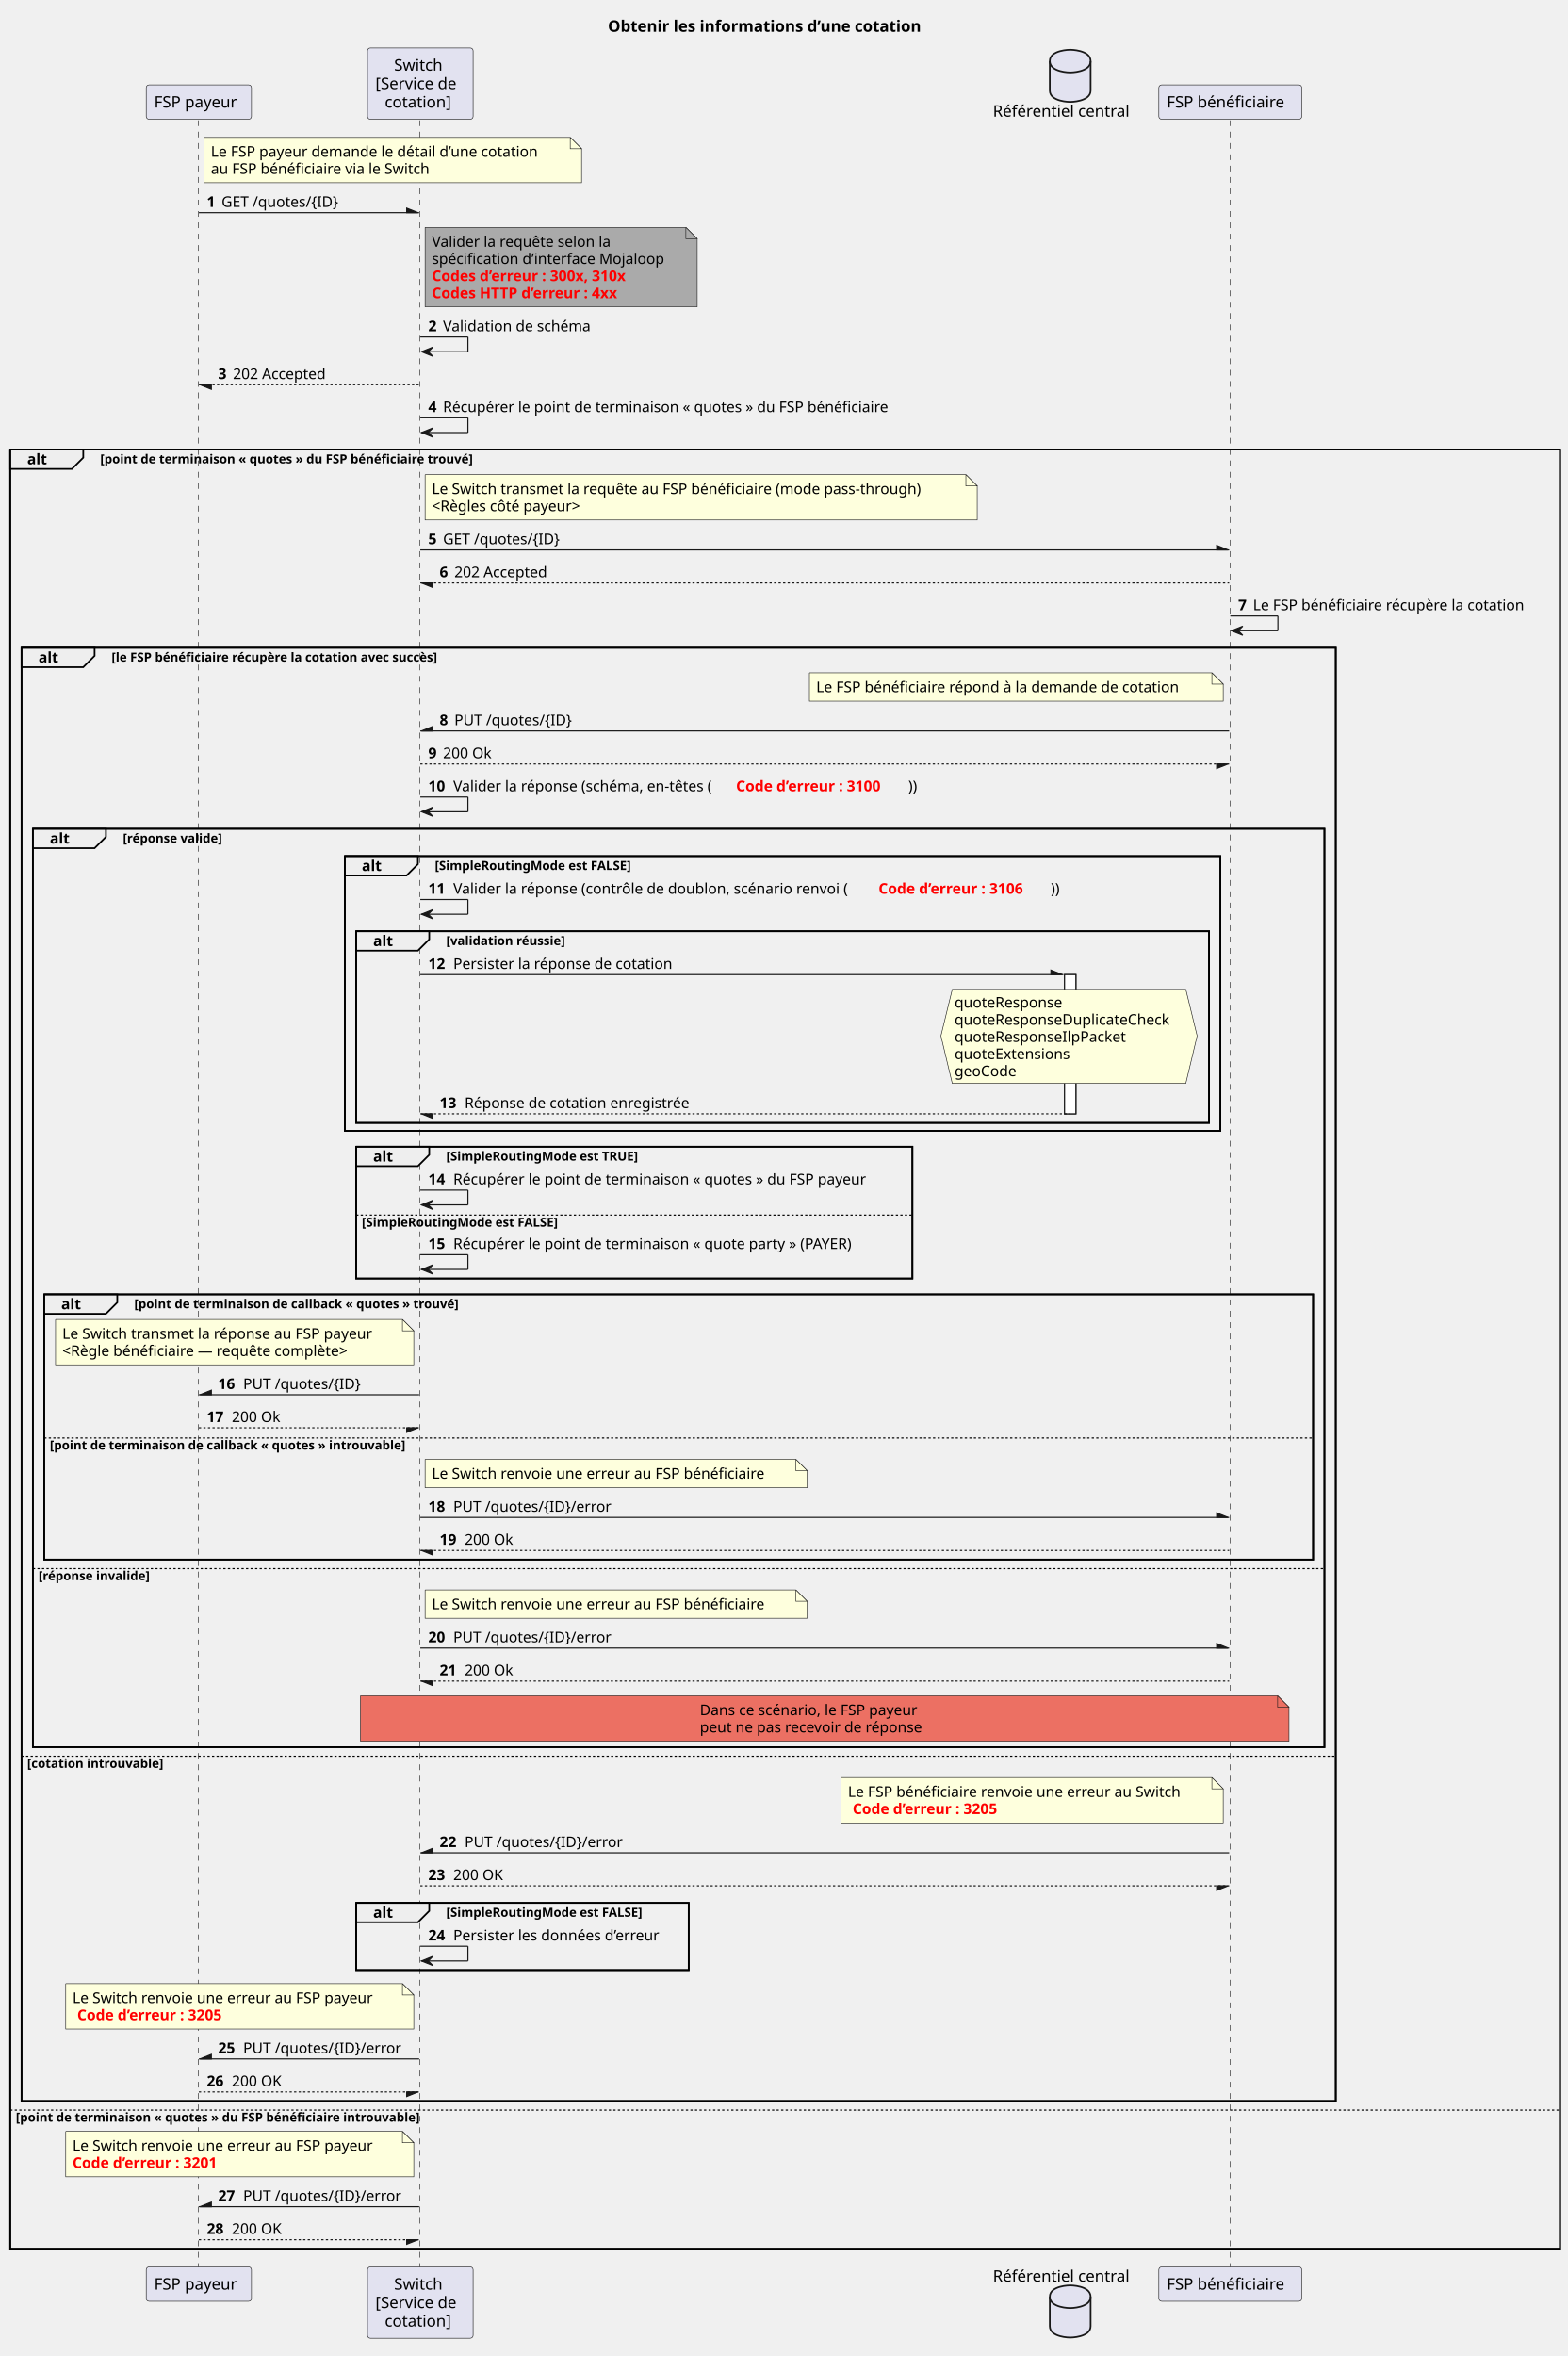
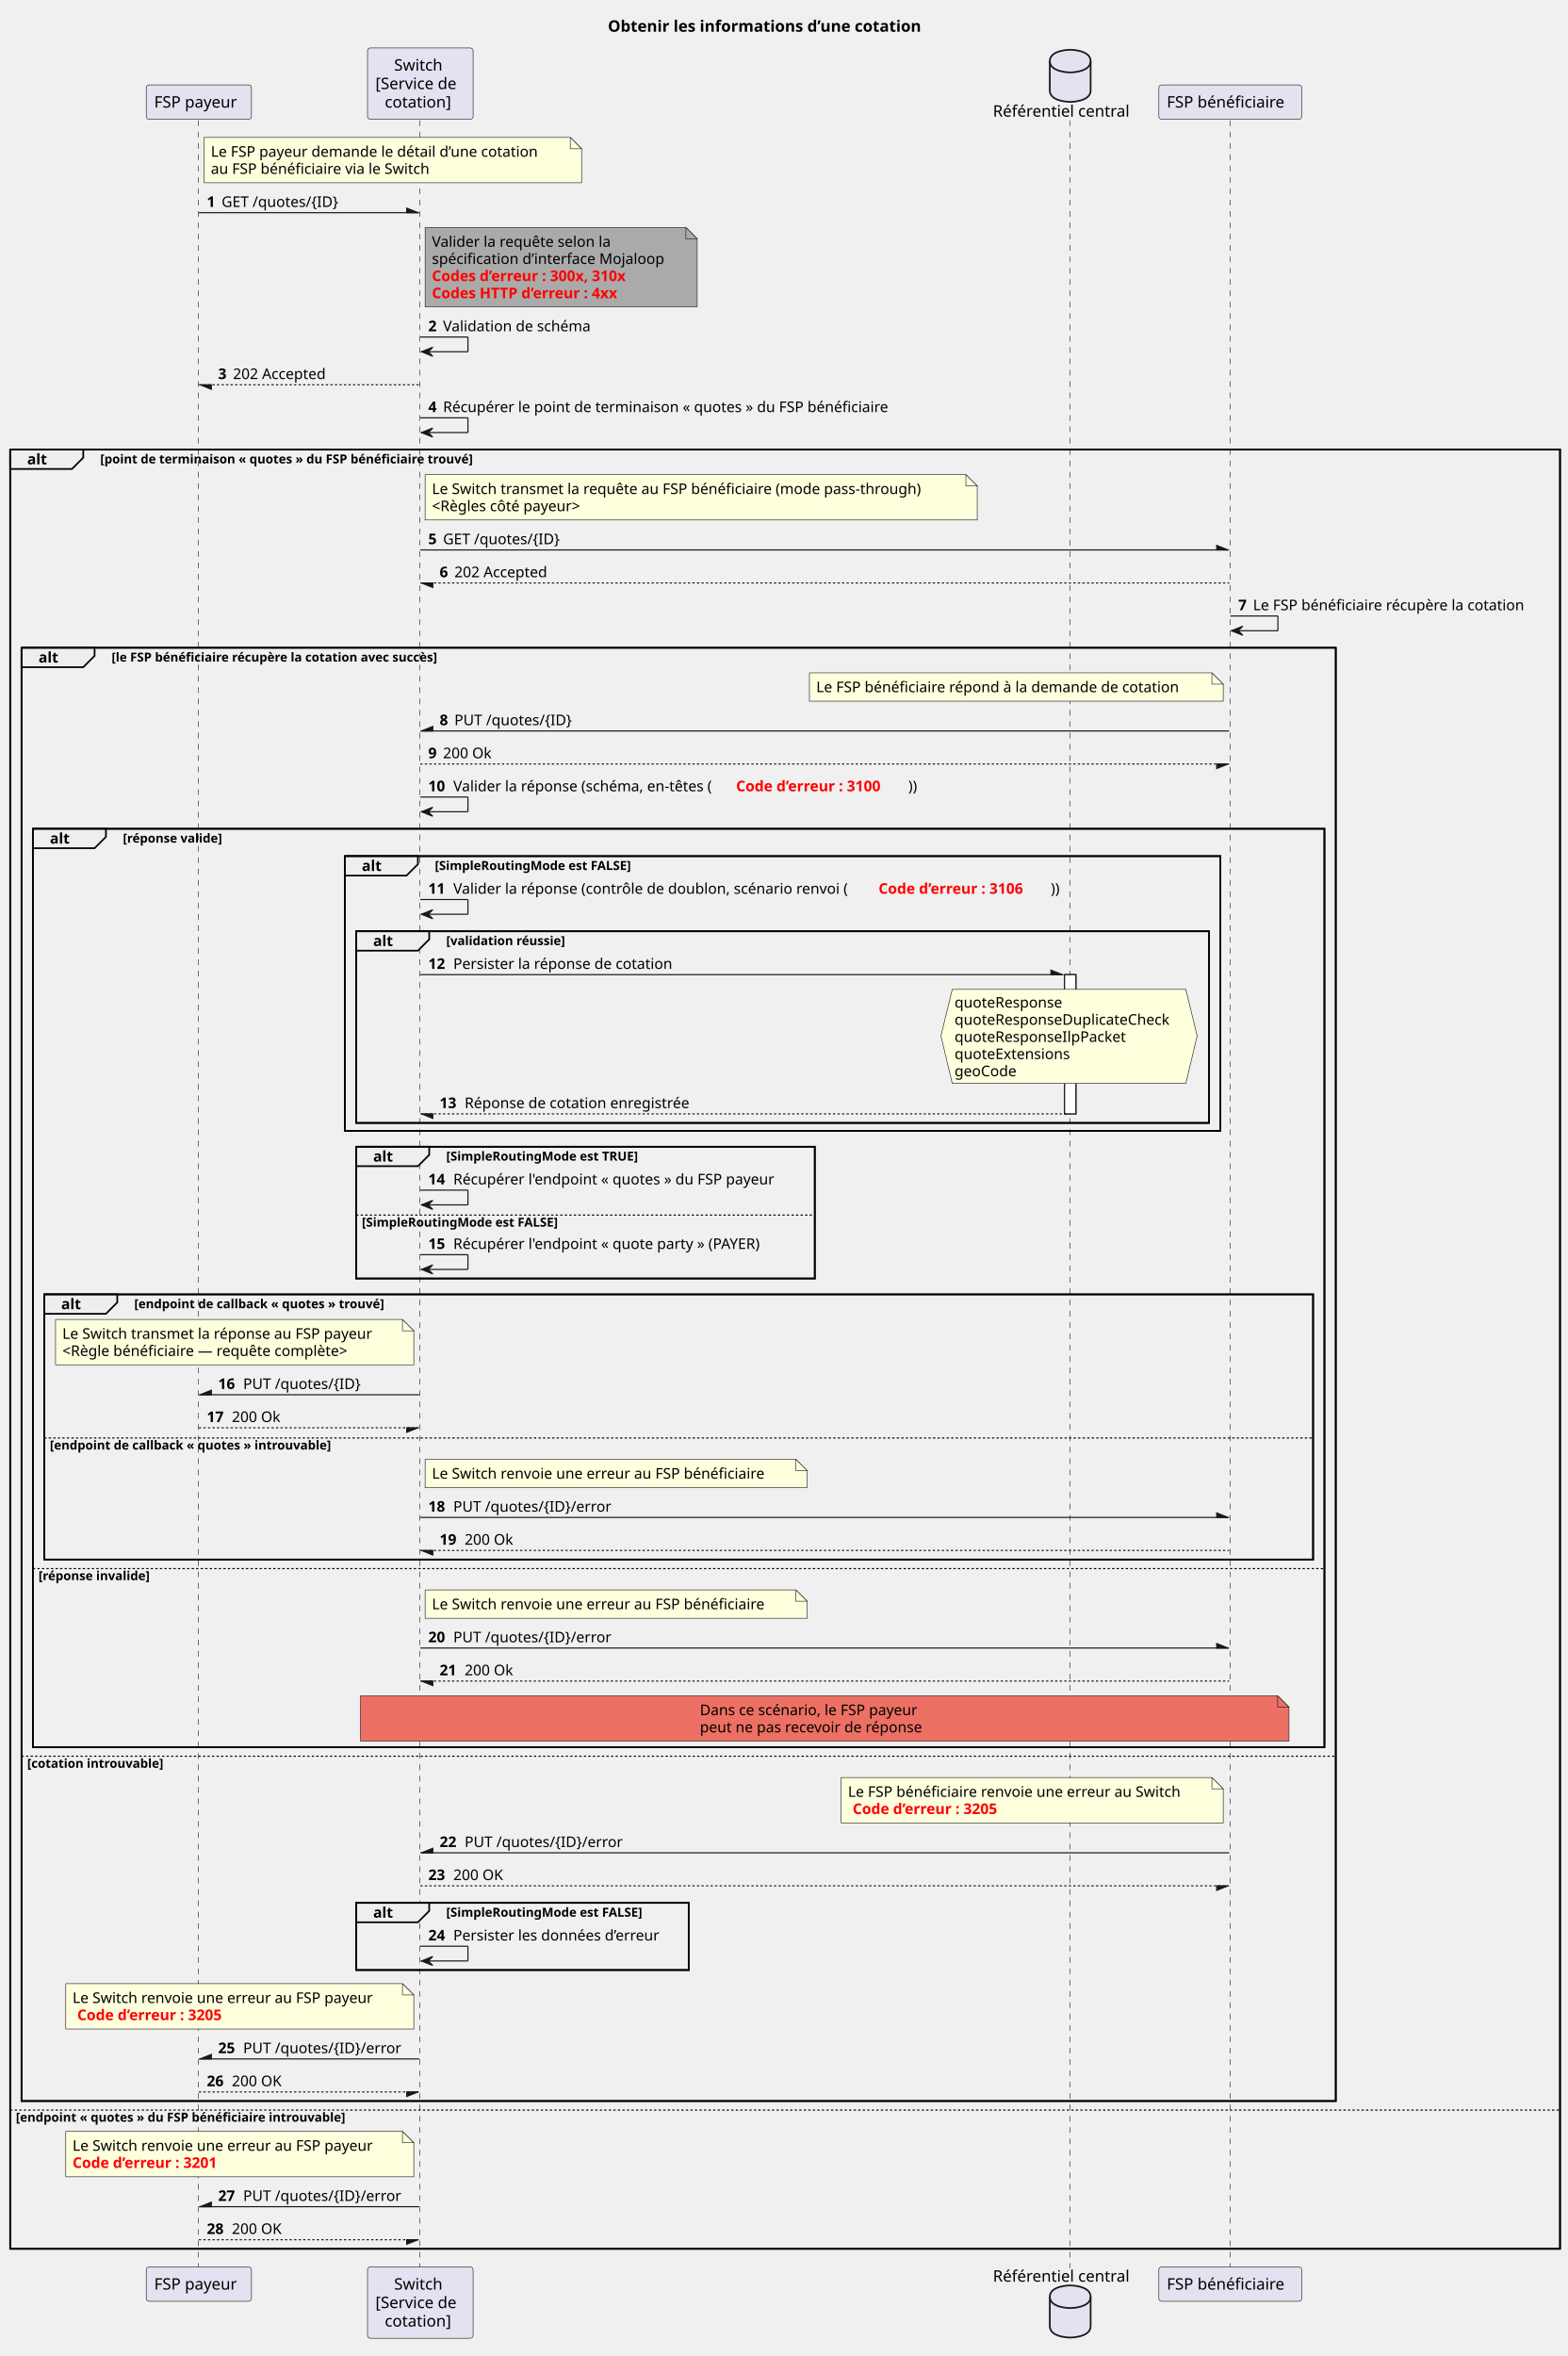
<svg xmlns="http://www.w3.org/2000/svg" contentStyleType="text/css" height="2078px" preserveAspectRatio="none" style="width:1383px;height:2078px;background:#FFFFFF;" version="1.1" viewBox="0 0 1383 2078" width="1383px" zoomAndPan="magnify">
  <defs />
  <g>
    <text fill="#000000" font-family="sans-serif" font-size="14" font-weight="bold" lengthAdjust="spacing" textLength="312.628" x="536.225" y="27.995">Obtenir les informations d’une cotation</text>
    <rect fill="#FFFFFF" height="122.797" style="stroke:#181818;stroke-width:1.0;" width="10" x="939.03" y="859.641" />
    <rect fill="none" height="1586.93" style="stroke:#000000;stroke-width:1.5;" width="1367.077" x="9" y="396.516" />
    <rect fill="none" height="1281.797" style="stroke:#000000;stroke-width:1.5;" width="1159.269" x="19" y="571.312" />
    <rect fill="none" height="810" style="stroke:#000000;stroke-width:1.5;" width="1139.269" x="29" y="730.977" />
    <rect fill="none" height="242.328" style="stroke:#000000;stroke-width:1.5;" width="772.305" x="304.179" y="755.109" />
    <rect fill="none" height="169.062" style="stroke:#000000;stroke-width:1.5;" width="752.305" x="314.179" y="821.375" />
-     <rect fill="none" height="116.203" style="stroke:#000000;stroke-width:1.5;" width="490.632" x="314.179" y="1011.438" />
+     <rect fill="none" height="116.203" style="stroke:#000000;stroke-width:1.5;" width="404.551" x="314.179" y="1011.438" />
    <rect fill="none" height="233.867" style="stroke:#000000;stroke-width:1.5;" width="1119.269" x="39" y="1141.641" />
    <rect fill="none" height="59.266" style="stroke:#000000;stroke-width:1.5;" width="293.334" x="314.179" y="1678.312" />
    <line style="stroke:#181818;stroke-width:0.5;stroke-dasharray:5.0,5.0;" x1="175" x2="175" y1="106.188" y2="2000.445" />
    <line style="stroke:#181818;stroke-width:0.5;stroke-dasharray:5.0,5.0;" x1="370.179" x2="370.179" y1="106.188" y2="2000.445" />
    <line style="stroke:#181818;stroke-width:0.5;stroke-dasharray:5.0,5.0;" x1="943.852" x2="943.852" y1="106.188" y2="2000.445" />
    <line style="stroke:#181818;stroke-width:0.5;stroke-dasharray:5.0,5.0;" x1="1085.207" x2="1085.207" y1="106.188" y2="2000.445" />
    <rect fill="#E2E2F0" height="30.297" rx="2.5" ry="2.5" style="stroke:#181818;stroke-width:0.5;" width="92.825" x="129" y="74.891" />
    <text fill="#000000" font-family="sans-serif" font-size="14" lengthAdjust="spacing" textLength="78.825" x="136" y="94.886">FSP payeur</text>
    <rect fill="#E2E2F0" height="30.297" rx="2.5" ry="2.5" style="stroke:#181818;stroke-width:0.5;" width="92.825" x="129" y="1999.445" />
    <text fill="#000000" font-family="sans-serif" font-size="14" lengthAdjust="spacing" textLength="78.825" x="136" y="2019.44">FSP payeur</text>
    <rect fill="#E2E2F0" height="62.891" rx="2.5" ry="2.5" style="stroke:#181818;stroke-width:0.5;" width="93.153" x="324.179" y="42.297" />
    <text fill="#000000" font-family="sans-serif" font-size="14" lengthAdjust="spacing" textLength="46.286" x="347.613" y="62.292">Switch</text>
    <text fill="#000000" font-family="sans-serif" font-size="14" lengthAdjust="spacing" textLength="79.153" x="331.179" y="78.589">[Service de</text>
    <text fill="#000000" font-family="sans-serif" font-size="14" lengthAdjust="spacing" textLength="62.61" x="339.451" y="94.886">cotation]</text>
    <rect fill="#E2E2F0" height="62.891" rx="2.5" ry="2.5" style="stroke:#181818;stroke-width:0.5;" width="93.153" x="324.179" y="1999.445" />
    <text fill="#000000" font-family="sans-serif" font-size="14" lengthAdjust="spacing" textLength="46.286" x="347.613" y="2019.44">Switch</text>
    <text fill="#000000" font-family="sans-serif" font-size="14" lengthAdjust="spacing" textLength="79.153" x="331.179" y="2035.737">[Service de</text>
    <text fill="#000000" font-family="sans-serif" font-size="14" lengthAdjust="spacing" textLength="62.61" x="339.451" y="2052.034">cotation]</text>
    <text fill="#000000" font-family="sans-serif" font-size="14" lengthAdjust="spacing" textLength="130.355" x="875.852" y="102.886">Référentiel central</text>
    <path d="M926.03,53.891 C926.03,43.891 944.03,43.891 944.03,43.891 C944.03,43.891 962.03,43.891 962.03,53.891 L962.03,79.891 C962.03,89.891 944.03,89.891 944.03,89.891 C944.03,89.891 926.03,89.891 926.03,79.891 L926.03,53.891 " fill="#E2E2F0" style="stroke:#181818;stroke-width:1.5;" />
    <path d="M926.03,53.891 C926.03,63.891 944.03,63.891 944.03,63.891 C944.03,63.891 962.03,63.891 962.03,53.891 " fill="none" style="stroke:#181818;stroke-width:1.5;" />
    <text fill="#000000" font-family="sans-serif" font-size="14" lengthAdjust="spacing" textLength="130.355" x="875.852" y="2012.44">Référentiel central</text>
    <path d="M926.03,2025.742 C926.03,2015.742 944.03,2015.742 944.03,2015.742 C944.03,2015.742 962.03,2015.742 962.03,2025.742 L962.03,2051.742 C962.03,2061.742 944.03,2061.742 944.03,2061.742 C944.03,2061.742 926.03,2061.742 926.03,2051.742 L926.03,2025.742 " fill="#E2E2F0" style="stroke:#181818;stroke-width:1.5;" />
    <path d="M926.03,2025.742 C926.03,2035.742 944.03,2035.742 944.03,2035.742 C944.03,2035.742 962.03,2035.742 962.03,2025.742 " fill="none" style="stroke:#181818;stroke-width:1.5;" />
    <rect fill="#E2E2F0" height="30.297" rx="2.5" ry="2.5" style="stroke:#181818;stroke-width:0.5;" width="126.061" x="1022.207" y="74.891" />
    <text fill="#000000" font-family="sans-serif" font-size="14" lengthAdjust="spacing" textLength="112.061" x="1029.207" y="94.886">FSP bénéficiaire</text>
    <rect fill="#E2E2F0" height="30.297" rx="2.5" ry="2.5" style="stroke:#181818;stroke-width:0.5;" width="126.061" x="1022.207" y="1999.445" />
    <text fill="#000000" font-family="sans-serif" font-size="14" lengthAdjust="spacing" textLength="112.061" x="1029.207" y="2019.44">FSP bénéficiaire</text>
    <rect fill="#FFFFFF" height="122.797" style="stroke:#181818;stroke-width:1.0;" width="10" x="939.03" y="859.641" />
    <path d="M180,121.188 L180,161.188 L513,161.188 L513,131.188 L503,121.188 L180,121.188 " fill="#FEFFDD" style="stroke:#181818;stroke-width:0.5;" />
    <path d="M503,121.188 L503,131.188 L513,131.188 L503,121.188 " fill="#FEFFDD" style="stroke:#181818;stroke-width:0.5;" />
    <text fill="#000000" font-family="sans-serif" font-size="13" lengthAdjust="spacing" textLength="312.673" x="186" y="138.254">Le FSP payeur demande le détail d’une cotation</text>
    <text fill="#000000" font-family="sans-serif" font-size="13" lengthAdjust="spacing" textLength="210.653" x="186" y="153.387">au FSP bénéficiaire via le Switch</text>
    <polygon fill="#181818" points="358.756,183.586,368.756,187.586,358.756,187.586" style="stroke:#181818;stroke-width:1.0;" />
    <line style="stroke:#181818;stroke-width:1.0;" x1="175.413" x2="369.756" y1="187.586" y2="187.586" />
    <text fill="#000000" font-family="sans-serif" font-size="13" font-weight="bold" lengthAdjust="spacing" textLength="9.045" x="182.413" y="182.52">1</text>
    <text fill="#000000" font-family="sans-serif" font-size="13" lengthAdjust="spacing" textLength="113.82" x="195.458" y="182.52">GET /quotes/{ID}</text>
    <path d="M375,200.586 L375,270.586 L615,270.586 L615,210.586 L605,200.586 L375,200.586 " fill="#AAAAAA" style="stroke:#181818;stroke-width:0.5;" />
    <path d="M605,200.586 L605,210.586 L615,210.586 L605,200.586 " fill="#AAAAAA" style="stroke:#181818;stroke-width:0.5;" />
    <text fill="#000000" font-family="sans-serif" font-size="13" lengthAdjust="spacing" textLength="170.866" x="381" y="217.653">Valider la requête selon la</text>
    <text fill="#000000" font-family="sans-serif" font-size="13" lengthAdjust="spacing" textLength="219.134" x="381" y="232.786">spécification d’interface Mojaloop</text>
    <text fill="#FF0000" font-family="sans-serif" font-size="13" font-weight="bold" lengthAdjust="spacing" textLength="203.982" x="381" y="247.918">Codes d’erreur : 300x, 310x</text>
    <text fill="#FF0000" font-family="sans-serif" font-size="13" font-weight="bold" lengthAdjust="spacing" textLength="191.959" x="381" y="263.051">Codes HTTP d’erreur : 4xx</text>
    <line style="stroke:#181818;stroke-width:1.0;" x1="370.756" x2="412.756" y1="297.25" y2="297.25" />
    <line style="stroke:#181818;stroke-width:1.0;" x1="412.756" x2="412.756" y1="297.25" y2="310.25" />
    <line style="stroke:#181818;stroke-width:1.0;" x1="371.756" x2="412.756" y1="310.25" y2="310.25" />
    <polygon fill="#181818" points="381.756,306.25,371.756,310.25,381.756,314.25,377.756,310.25" style="stroke:#181818;stroke-width:1.0;" />
    <text fill="#000000" font-family="sans-serif" font-size="13" font-weight="bold" lengthAdjust="spacing" textLength="9.045" x="377.756" y="292.184">2</text>
    <text fill="#000000" font-family="sans-serif" font-size="13" lengthAdjust="spacing" textLength="140.505" x="390.801" y="292.184">Validation de schéma</text>
    <polygon fill="#181818" points="186.413,339.383,176.413,339.383,186.413,343.383" style="stroke:#181818;stroke-width:1.0;" />
    <line style="stroke:#181818;stroke-width:1.0;stroke-dasharray:2.0,2.0;" x1="175.413" x2="369.756" y1="339.383" y2="339.383" />
    <text fill="#000000" font-family="sans-serif" font-size="13" font-weight="bold" lengthAdjust="spacing" textLength="9.045" x="192.413" y="334.317">3</text>
    <text fill="#000000" font-family="sans-serif" font-size="13" lengthAdjust="spacing" textLength="89.731" x="205.458" y="334.317">202 Accepted</text>
    <line style="stroke:#181818;stroke-width:1.0;" x1="370.756" x2="412.756" y1="368.516" y2="368.516" />
    <line style="stroke:#181818;stroke-width:1.0;" x1="412.756" x2="412.756" y1="368.516" y2="381.516" />
    <line style="stroke:#181818;stroke-width:1.0;" x1="371.756" x2="412.756" y1="381.516" y2="381.516" />
    <polygon fill="#181818" points="381.756,377.516,371.756,381.516,381.756,385.516,377.756,381.516" style="stroke:#181818;stroke-width:1.0;" />
    <text fill="#000000" font-family="sans-serif" font-size="13" font-weight="bold" lengthAdjust="spacing" textLength="9.045" x="377.756" y="363.45">4</text>
    <text fill="#000000" font-family="sans-serif" font-size="13" lengthAdjust="spacing" textLength="423.827" x="390.801" y="363.45">Récupérer le point de terminaison « quotes » du FSP bénéficiaire</text>
    <path d="M9,396.516 L73.443,396.516 L73.443,403.648 L63.443,413.648 L9,413.648 L9,396.516 " fill="#EEEEEE" style="stroke:#000000;stroke-width:1.5;" />
    <rect fill="none" height="1586.93" style="stroke:#000000;stroke-width:1.5;" width="1367.077" x="9" y="396.516" />
    <text fill="#000000" font-family="sans-serif" font-size="13" font-weight="bold" lengthAdjust="spacing" textLength="19.443" x="24" y="409.582">alt</text>
    <text fill="#000000" font-family="sans-serif" font-size="11" font-weight="bold" lengthAdjust="spacing" textLength="376.68" x="88.443" y="408.726">[point de terminaison « quotes » du FSP bénéficiaire trouvé]</text>
    <path d="M375,418.648 L375,458.648 L862,458.648 L862,428.648 L852,418.648 L375,418.648 " fill="#FEFFDD" style="stroke:#181818;stroke-width:0.5;" />
    <path d="M852,418.648 L852,428.648 L862,428.648 L852,418.648 " fill="#FEFFDD" style="stroke:#181818;stroke-width:0.5;" />
    <text fill="#000000" font-family="sans-serif" font-size="13" lengthAdjust="spacing" textLength="466.058" x="381" y="435.715">Le Switch transmet la requête au FSP bénéficiaire (mode pass-through)</text>
    <text fill="#000000" font-family="sans-serif" font-size="13" lengthAdjust="spacing" textLength="147.405" x="381" y="450.848">&lt;Règles côté payeur&gt;</text>
    <polygon fill="#181818" points="1073.238,481.047,1083.238,485.047,1073.238,485.047" style="stroke:#181818;stroke-width:1.0;" />
    <line style="stroke:#181818;stroke-width:1.0;" x1="370.756" x2="1084.238" y1="485.047" y2="485.047" />
    <text fill="#000000" font-family="sans-serif" font-size="13" font-weight="bold" lengthAdjust="spacing" textLength="9.045" x="377.756" y="479.981">5</text>
    <text fill="#000000" font-family="sans-serif" font-size="13" lengthAdjust="spacing" textLength="113.82" x="390.801" y="479.981">GET /quotes/{ID}</text>
    <polygon fill="#181818" points="381.756,514.18,371.756,514.18,381.756,518.18" style="stroke:#181818;stroke-width:1.0;" />
    <line style="stroke:#181818;stroke-width:1.0;stroke-dasharray:2.0,2.0;" x1="370.756" x2="1084.238" y1="514.18" y2="514.18" />
    <text fill="#000000" font-family="sans-serif" font-size="13" font-weight="bold" lengthAdjust="spacing" textLength="9.045" x="387.756" y="509.114">6</text>
    <text fill="#000000" font-family="sans-serif" font-size="13" lengthAdjust="spacing" textLength="89.731" x="400.801" y="509.114">202 Accepted</text>
    <line style="stroke:#181818;stroke-width:1.0;" x1="1085.238" x2="1127.238" y1="543.312" y2="543.312" />
    <line style="stroke:#181818;stroke-width:1.0;" x1="1127.238" x2="1127.238" y1="543.312" y2="556.312" />
    <line style="stroke:#181818;stroke-width:1.0;" x1="1086.238" x2="1127.238" y1="556.312" y2="556.312" />
    <polygon fill="#181818" points="1096.238,552.312,1086.238,556.312,1096.238,560.312,1092.238,556.312" style="stroke:#181818;stroke-width:1.0;" />
    <text fill="#000000" font-family="sans-serif" font-size="13" font-weight="bold" lengthAdjust="spacing" textLength="9.045" x="1092.238" y="538.247">7</text>
    <text fill="#000000" font-family="sans-serif" font-size="13" lengthAdjust="spacing" textLength="258.794" x="1105.283" y="538.247">Le FSP bénéficiaire récupère la cotation</text>
    <path d="M19,571.312 L83.443,571.312 L83.443,578.445 L73.443,588.445 L19,588.445 L19,571.312 " fill="#EEEEEE" style="stroke:#000000;stroke-width:1.5;" />
    <rect fill="none" height="1281.797" style="stroke:#000000;stroke-width:1.5;" width="1159.269" x="19" y="571.312" />
    <text fill="#000000" font-family="sans-serif" font-size="13" font-weight="bold" lengthAdjust="spacing" textLength="19.443" x="34" y="584.379">alt</text>
    <text fill="#000000" font-family="sans-serif" font-size="11" font-weight="bold" lengthAdjust="spacing" textLength="332.97" x="98.443" y="583.523">[le FSP bénéficiaire récupère la cotation avec succès]</text>
    <path d="M714,593.445 L714,618.445 L1079,618.445 L1079,603.445 L1069,593.445 L714,593.445 " fill="#FEFFDD" style="stroke:#181818;stroke-width:0.5;" />
    <path d="M1069,593.445 L1069,603.445 L1079,603.445 L1069,593.445 " fill="#FEFFDD" style="stroke:#181818;stroke-width:0.5;" />
    <text fill="#000000" font-family="sans-serif" font-size="13" lengthAdjust="spacing" textLength="344.494" x="720" y="610.512">Le FSP bénéficiaire répond à la demande de cotation</text>
    <polygon fill="#181818" points="381.756,640.711,371.756,644.711,381.756,644.711" style="stroke:#181818;stroke-width:1.0;" />
    <line style="stroke:#181818;stroke-width:1.0;" x1="370.756" x2="1084.238" y1="644.711" y2="644.711" />
    <text fill="#000000" font-family="sans-serif" font-size="13" font-weight="bold" lengthAdjust="spacing" textLength="9.045" x="387.756" y="639.645">8</text>
    <text fill="#000000" font-family="sans-serif" font-size="13" lengthAdjust="spacing" textLength="112.887" x="400.801" y="639.645">PUT /quotes/{ID}</text>
    <polygon fill="#181818" points="1073.238,673.844,1083.238,673.844,1073.238,677.844" style="stroke:#181818;stroke-width:1.0;" />
    <line style="stroke:#181818;stroke-width:1.0;stroke-dasharray:2.0,2.0;" x1="370.756" x2="1084.238" y1="673.844" y2="673.844" />
    <text fill="#000000" font-family="sans-serif" font-size="13" font-weight="bold" lengthAdjust="spacing" textLength="9.045" x="377.756" y="668.778">9</text>
    <text fill="#000000" font-family="sans-serif" font-size="13" lengthAdjust="spacing" textLength="46.706" x="390.801" y="668.778">200 Ok</text>
    <line style="stroke:#181818;stroke-width:1.0;" x1="370.756" x2="412.756" y1="702.977" y2="702.977" />
    <line style="stroke:#181818;stroke-width:1.0;" x1="412.756" x2="412.756" y1="702.977" y2="715.977" />
    <line style="stroke:#181818;stroke-width:1.0;" x1="371.756" x2="412.756" y1="715.977" y2="715.977" />
    <polygon fill="#181818" points="381.756,711.977,371.756,715.977,381.756,719.977,377.756,715.977" style="stroke:#181818;stroke-width:1.0;" />
    <text fill="#000000" font-family="sans-serif" font-size="13" font-weight="bold" lengthAdjust="spacing" textLength="18.091" x="377.756" y="697.911">10</text>
    <text fill="#000000" font-family="sans-serif" font-size="13" lengthAdjust="spacing" textLength="249.431" x="399.847" y="697.911">Valider la réponse (schéma, en-têtes (</text>
    <text fill="#FF0000" font-family="sans-serif" font-size="13" font-weight="bold" lengthAdjust="spacing" textLength="151.918" x="649.278" y="697.911">Code d’erreur : 3100</text>
    <text fill="#000000" font-family="sans-serif" font-size="13" lengthAdjust="spacing" textLength="10.144" x="801.196" y="697.911">))</text>
    <path d="M29,730.977 L93.443,730.977 L93.443,738.109 L83.443,748.109 L29,748.109 L29,730.977 " fill="#EEEEEE" style="stroke:#000000;stroke-width:1.5;" />
    <rect fill="none" height="810" style="stroke:#000000;stroke-width:1.5;" width="1139.269" x="29" y="730.977" />
    <text fill="#000000" font-family="sans-serif" font-size="13" font-weight="bold" lengthAdjust="spacing" textLength="19.443" x="44" y="744.043">alt</text>
    <text fill="#000000" font-family="sans-serif" font-size="11" font-weight="bold" lengthAdjust="spacing" textLength="101.508" x="108.443" y="743.187">[réponse valide]</text>
    <path d="M304.179,755.109 L368.622,755.109 L368.622,762.242 L358.622,772.242 L304.179,772.242 L304.179,755.109 " fill="#EEEEEE" style="stroke:#000000;stroke-width:1.5;" />
    <rect fill="none" height="242.328" style="stroke:#000000;stroke-width:1.5;" width="772.305" x="304.179" y="755.109" />
    <text fill="#000000" font-family="sans-serif" font-size="13" font-weight="bold" lengthAdjust="spacing" textLength="19.443" x="319.179" y="768.176">alt</text>
    <text fill="#000000" font-family="sans-serif" font-size="11" font-weight="bold" lengthAdjust="spacing" textLength="200.143" x="383.622" y="767.32">[SimpleRoutingMode est FALSE]</text>
    <line style="stroke:#181818;stroke-width:1.0;" x1="370.756" x2="412.756" y1="793.375" y2="793.375" />
    <line style="stroke:#181818;stroke-width:1.0;" x1="412.756" x2="412.756" y1="793.375" y2="806.375" />
    <line style="stroke:#181818;stroke-width:1.0;" x1="371.756" x2="412.756" y1="806.375" y2="806.375" />
    <polygon fill="#181818" points="381.756,802.375,371.756,806.375,381.756,810.375,377.756,806.375" style="stroke:#181818;stroke-width:1.0;" />
    <text fill="#000000" font-family="sans-serif" font-size="13" font-weight="bold" lengthAdjust="spacing" textLength="18.091" x="377.756" y="788.309">11</text>
    <text fill="#000000" font-family="sans-serif" font-size="13" lengthAdjust="spacing" textLength="375.121" x="399.847" y="788.309">Valider la réponse (contrôle de doublon, scénario renvoi (</text>
    <text fill="#FF0000" font-family="sans-serif" font-size="13" font-weight="bold" lengthAdjust="spacing" textLength="151.918" x="774.968" y="788.309">Code d’erreur : 3106</text>
    <text fill="#000000" font-family="sans-serif" font-size="13" lengthAdjust="spacing" textLength="10.144" x="926.886" y="788.309">))</text>
    <path d="M314.179,821.375 L378.622,821.375 L378.622,828.508 L368.622,838.508 L314.179,838.508 L314.179,821.375 " fill="#EEEEEE" style="stroke:#000000;stroke-width:1.5;" />
    <rect fill="none" height="169.062" style="stroke:#000000;stroke-width:1.5;" width="752.305" x="314.179" y="821.375" />
    <text fill="#000000" font-family="sans-serif" font-size="13" font-weight="bold" lengthAdjust="spacing" textLength="19.443" x="329.179" y="834.442">alt</text>
    <text fill="#000000" font-family="sans-serif" font-size="11" font-weight="bold" lengthAdjust="spacing" textLength="120.774" x="393.622" y="833.585">[validation réussie]</text>
    <polygon fill="#181818" points="927.03,855.641,937.03,859.641,927.03,859.641" style="stroke:#181818;stroke-width:1.0;" />
    <line style="stroke:#181818;stroke-width:1.0;" x1="370.756" x2="938.03" y1="859.641" y2="859.641" />
    <text fill="#000000" font-family="sans-serif" font-size="13" font-weight="bold" lengthAdjust="spacing" textLength="18.091" x="377.756" y="854.575">12</text>
    <text fill="#000000" font-family="sans-serif" font-size="13" lengthAdjust="spacing" textLength="206.762" x="399.847" y="854.575">Persister la réponse de cotation</text>
    <polygon fill="#FEFFDD" points="840,872.641,1046,872.641,1056,913.641,1046,955.641,840,955.641,830,913.641,840,872.641" style="stroke:#181818;stroke-width:0.5;" />
    <text fill="#000000" font-family="sans-serif" font-size="13" lengthAdjust="spacing" textLength="100.56" x="842" y="888.707">quoteResponse</text>
    <text fill="#000000" font-family="sans-serif" font-size="13" lengthAdjust="spacing" textLength="202.484" x="842" y="903.84">quoteResponseDuplicateCheck</text>
    <text fill="#000000" font-family="sans-serif" font-size="13" lengthAdjust="spacing" textLength="159.834" x="842" y="918.973">quoteResponseIlpPacket</text>
    <text fill="#000000" font-family="sans-serif" font-size="13" lengthAdjust="spacing" textLength="108.132" x="842" y="934.106">quoteExtensions</text>
    <text fill="#000000" font-family="sans-serif" font-size="13" lengthAdjust="spacing" textLength="57.484" x="842" y="949.239">geoCode</text>
    <polygon fill="#181818" points="381.756,982.438,371.756,982.438,381.756,986.438" style="stroke:#181818;stroke-width:1.0;" />
    <line style="stroke:#181818;stroke-width:1.0;stroke-dasharray:2.0,2.0;" x1="370.756" x2="943.03" y1="982.438" y2="982.438" />
    <text fill="#000000" font-family="sans-serif" font-size="13" font-weight="bold" lengthAdjust="spacing" textLength="18.091" x="387.756" y="977.372">13</text>
    <text fill="#000000" font-family="sans-serif" font-size="13" lengthAdjust="spacing" textLength="212.615" x="409.847" y="977.372">Réponse de cotation enregistrée</text>
    <path d="M314.179,1011.438 L378.622,1011.438 L378.622,1018.57 L368.622,1028.57 L314.179,1028.57 L314.179,1011.438 " fill="#EEEEEE" style="stroke:#000000;stroke-width:1.5;" />
-     <rect fill="none" height="116.203" style="stroke:#000000;stroke-width:1.5;" width="490.632" x="314.179" y="1011.438" />
+     <rect fill="none" height="116.203" style="stroke:#000000;stroke-width:1.5;" width="404.551" x="314.179" y="1011.438" />
    <text fill="#000000" font-family="sans-serif" font-size="13" font-weight="bold" lengthAdjust="spacing" textLength="19.443" x="329.179" y="1024.504">alt</text>
    <text fill="#000000" font-family="sans-serif" font-size="11" font-weight="bold" lengthAdjust="spacing" textLength="194.09" x="393.622" y="1023.648">[SimpleRoutingMode est TRUE]</text>
    <line style="stroke:#181818;stroke-width:1.0;" x1="370.756" x2="412.756" y1="1049.703" y2="1049.703" />
    <line style="stroke:#181818;stroke-width:1.0;" x1="412.756" x2="412.756" y1="1049.703" y2="1062.703" />
    <line style="stroke:#181818;stroke-width:1.0;" x1="371.756" x2="412.756" y1="1062.703" y2="1062.703" />
    <polygon fill="#181818" points="381.756,1058.703,371.756,1062.703,381.756,1066.703,377.756,1062.703" style="stroke:#181818;stroke-width:1.0;" />
    <text fill="#000000" font-family="sans-serif" font-size="13" font-weight="bold" lengthAdjust="spacing" textLength="18.091" x="377.756" y="1044.637">14</text>
-     <text fill="#000000" font-family="sans-serif" font-size="13" lengthAdjust="spacing" textLength="392.964" x="399.847" y="1044.637">Récupérer le point de terminaison « quotes » du FSP payeur</text>
-     <line style="stroke:#000000;stroke-width:1.0;stroke-dasharray:2.0,2.0;" x1="314.179" x2="804.811" y1="1071.703" y2="1071.703" />
+     <text fill="#000000" font-family="sans-serif" font-size="13" lengthAdjust="spacing" textLength="306.884" x="399.847" y="1044.637">Récupérer l'endpoint « quotes » du FSP payeur</text>
+     <line style="stroke:#000000;stroke-width:1.0;stroke-dasharray:2.0,2.0;" x1="314.179" x2="718.731" y1="1071.703" y2="1071.703" />
    <text fill="#000000" font-family="sans-serif" font-size="11" font-weight="bold" lengthAdjust="spacing" textLength="200.143" x="319.179" y="1081.914">[SimpleRoutingMode est FALSE]</text>
    <line style="stroke:#181818;stroke-width:1.0;" x1="370.756" x2="412.756" y1="1106.641" y2="1106.641" />
    <line style="stroke:#181818;stroke-width:1.0;" x1="412.756" x2="412.756" y1="1106.641" y2="1119.641" />
    <line style="stroke:#181818;stroke-width:1.0;" x1="371.756" x2="412.756" y1="1119.641" y2="1119.641" />
    <polygon fill="#181818" points="381.756,1115.641,371.756,1119.641,381.756,1123.641,377.756,1119.641" style="stroke:#181818;stroke-width:1.0;" />
    <text fill="#000000" font-family="sans-serif" font-size="13" font-weight="bold" lengthAdjust="spacing" textLength="18.091" x="377.756" y="1101.575">15</text>
-     <text fill="#000000" font-family="sans-serif" font-size="13" lengthAdjust="spacing" textLength="382.922" x="399.847" y="1101.575">Récupérer le point de terminaison « quote party » (PAYER)</text>
+     <text fill="#000000" font-family="sans-serif" font-size="13" lengthAdjust="spacing" textLength="296.842" x="399.847" y="1101.575">Récupérer l'endpoint « quote party » (PAYER)</text>
    <path d="M39,1141.641 L103.443,1141.641 L103.443,1148.773 L93.443,1158.773 L39,1158.773 L39,1141.641 " fill="#EEEEEE" style="stroke:#000000;stroke-width:1.5;" />
    <rect fill="none" height="233.867" style="stroke:#000000;stroke-width:1.5;" width="1119.269" x="39" y="1141.641" />
    <text fill="#000000" font-family="sans-serif" font-size="13" font-weight="bold" lengthAdjust="spacing" textLength="19.443" x="54" y="1154.707">alt</text>
-     <text fill="#000000" font-family="sans-serif" font-size="11" font-weight="bold" lengthAdjust="spacing" textLength="326.047" x="118.443" y="1153.851">[point de terminaison de callback « quotes » trouvé]</text>
+     <text fill="#000000" font-family="sans-serif" font-size="11" font-weight="bold" lengthAdjust="spacing" textLength="251.883" x="118.443" y="1153.851">[endpoint de callback « quotes » trouvé]</text>
    <path d="M49,1163.773 L49,1203.773 L365,1203.773 L365,1173.773 L355,1163.773 L49,1163.773 " fill="#FEFFDD" style="stroke:#181818;stroke-width:0.5;" />
    <path d="M355,1163.773 L355,1173.773 L365,1173.773 L355,1163.773 " fill="#FEFFDD" style="stroke:#181818;stroke-width:0.5;" />
    <text fill="#000000" font-family="sans-serif" font-size="13" lengthAdjust="spacing" textLength="295.731" x="55" y="1180.84">Le Switch transmet la réponse au FSP payeur</text>
    <text fill="#000000" font-family="sans-serif" font-size="13" lengthAdjust="spacing" textLength="276.212" x="55" y="1195.973">&lt;Règle bénéficiaire — requête complète&gt;</text>
    <polygon fill="#181818" points="186.413,1226.172,176.413,1230.172,186.413,1230.172" style="stroke:#181818;stroke-width:1.0;" />
    <line style="stroke:#181818;stroke-width:1.0;" x1="175.413" x2="369.756" y1="1230.172" y2="1230.172" />
    <text fill="#000000" font-family="sans-serif" font-size="13" font-weight="bold" lengthAdjust="spacing" textLength="18.091" x="192.413" y="1225.106">16</text>
    <text fill="#000000" font-family="sans-serif" font-size="13" lengthAdjust="spacing" textLength="112.887" x="214.503" y="1225.106">PUT /quotes/{ID}</text>
    <polygon fill="#181818" points="358.756,1259.305,368.756,1259.305,358.756,1263.305" style="stroke:#181818;stroke-width:1.0;" />
    <line style="stroke:#181818;stroke-width:1.0;stroke-dasharray:2.0,2.0;" x1="175.413" x2="369.756" y1="1259.305" y2="1259.305" />
    <text fill="#000000" font-family="sans-serif" font-size="13" font-weight="bold" lengthAdjust="spacing" textLength="18.091" x="182.413" y="1254.239">17</text>
    <text fill="#000000" font-family="sans-serif" font-size="13" lengthAdjust="spacing" textLength="46.706" x="204.503" y="1254.239">200 Ok</text>
    <line style="stroke:#000000;stroke-width:1.0;stroke-dasharray:2.0,2.0;" x1="39" x2="1158.269" y1="1268.305" y2="1268.305" />
-     <text fill="#000000" font-family="sans-serif" font-size="11" font-weight="bold" lengthAdjust="spacing" textLength="356.716" x="44" y="1278.515">[point de terminaison de callback « quotes » introuvable]</text>
+     <text fill="#000000" font-family="sans-serif" font-size="11" font-weight="bold" lengthAdjust="spacing" textLength="282.552" x="44" y="1278.515">[endpoint de callback « quotes » introuvable]</text>
    <path d="M375,1287.109 L375,1312.109 L712,1312.109 L712,1297.109 L702,1287.109 L375,1287.109 " fill="#FEFFDD" style="stroke:#181818;stroke-width:0.5;" />
    <path d="M702,1287.109 L702,1297.109 L712,1297.109 L702,1287.109 " fill="#FEFFDD" style="stroke:#181818;stroke-width:0.5;" />
    <text fill="#000000" font-family="sans-serif" font-size="13" lengthAdjust="spacing" textLength="316.862" x="381" y="1304.176">Le Switch renvoie une erreur au FSP bénéficiaire</text>
    <polygon fill="#181818" points="1073.238,1334.375,1083.238,1338.375,1073.238,1338.375" style="stroke:#181818;stroke-width:1.0;" />
    <line style="stroke:#181818;stroke-width:1.0;" x1="370.756" x2="1084.238" y1="1338.375" y2="1338.375" />
    <text fill="#000000" font-family="sans-serif" font-size="13" font-weight="bold" lengthAdjust="spacing" textLength="18.091" x="377.756" y="1333.309">18</text>
    <text fill="#000000" font-family="sans-serif" font-size="13" lengthAdjust="spacing" textLength="149.252" x="399.847" y="1333.309">PUT /quotes/{ID}/error</text>
    <polygon fill="#181818" points="381.756,1367.508,371.756,1367.508,381.756,1371.508" style="stroke:#181818;stroke-width:1.0;" />
    <line style="stroke:#181818;stroke-width:1.0;stroke-dasharray:2.0,2.0;" x1="370.756" x2="1084.238" y1="1367.508" y2="1367.508" />
    <text fill="#000000" font-family="sans-serif" font-size="13" font-weight="bold" lengthAdjust="spacing" textLength="18.091" x="387.756" y="1362.442">19</text>
    <text fill="#000000" font-family="sans-serif" font-size="13" lengthAdjust="spacing" textLength="46.706" x="409.847" y="1362.442">200 Ok</text>
    <line style="stroke:#000000;stroke-width:1.0;stroke-dasharray:2.0,2.0;" x1="29" x2="1168.269" y1="1383.508" y2="1383.508" />
    <text fill="#000000" font-family="sans-serif" font-size="11" font-weight="bold" lengthAdjust="spacing" textLength="113.11" x="34" y="1393.718">[réponse invalide]</text>
    <path d="M375,1402.312 L375,1427.312 L712,1427.312 L712,1412.312 L702,1402.312 L375,1402.312 " fill="#FEFFDD" style="stroke:#181818;stroke-width:0.5;" />
    <path d="M702,1402.312 L702,1412.312 L712,1412.312 L702,1402.312 " fill="#FEFFDD" style="stroke:#181818;stroke-width:0.5;" />
    <text fill="#000000" font-family="sans-serif" font-size="13" lengthAdjust="spacing" textLength="316.862" x="381" y="1419.379">Le Switch renvoie une erreur au FSP bénéficiaire</text>
    <polygon fill="#181818" points="1073.238,1449.578,1083.238,1453.578,1073.238,1453.578" style="stroke:#181818;stroke-width:1.0;" />
    <line style="stroke:#181818;stroke-width:1.0;" x1="370.756" x2="1084.238" y1="1453.578" y2="1453.578" />
    <text fill="#000000" font-family="sans-serif" font-size="13" font-weight="bold" lengthAdjust="spacing" textLength="18.091" x="377.756" y="1448.512">20</text>
    <text fill="#000000" font-family="sans-serif" font-size="13" lengthAdjust="spacing" textLength="149.252" x="399.847" y="1448.512">PUT /quotes/{ID}/error</text>
    <polygon fill="#181818" points="381.756,1482.711,371.756,1482.711,381.756,1486.711" style="stroke:#181818;stroke-width:1.0;" />
    <line style="stroke:#181818;stroke-width:1.0;stroke-dasharray:2.0,2.0;" x1="370.756" x2="1084.238" y1="1482.711" y2="1482.711" />
    <text fill="#000000" font-family="sans-serif" font-size="13" font-weight="bold" lengthAdjust="spacing" textLength="18.091" x="387.756" y="1477.645">21</text>
    <text fill="#000000" font-family="sans-serif" font-size="13" lengthAdjust="spacing" textLength="46.706" x="409.847" y="1477.645">200 Ok</text>
    <path d="M318,1495.711 L318,1535.711 L1137,1535.711 L1137,1505.711 L1127,1495.711 L318,1495.711 " fill="#EC7063" style="stroke:#181818;stroke-width:0.5;" />
    <path d="M1127,1495.711 L1127,1505.711 L1137,1505.711 L1127,1495.711 " fill="#EC7063" style="stroke:#181818;stroke-width:0.5;" />
    <text fill="#000000" font-family="sans-serif" font-size="13" lengthAdjust="spacing" textLength="208.635" x="617.356" y="1512.778">Dans ce scénario, le FSP payeur</text>
    <text fill="#000000" font-family="sans-serif" font-size="13" lengthAdjust="spacing" textLength="211.377" x="617.356" y="1527.911">peut ne pas recevoir de réponse</text>
    <line style="stroke:#000000;stroke-width:1.0;stroke-dasharray:2.0,2.0;" x1="19" x2="1178.269" y1="1548.977" y2="1548.977" />
    <text fill="#000000" font-family="sans-serif" font-size="11" font-weight="bold" lengthAdjust="spacing" textLength="136.431" x="24" y="1559.187">[cotation introuvable]</text>
    <path d="M742,1567.781 L742,1607.781 L1079,1607.781 L1079,1577.781 L1069,1567.781 L742,1567.781 " fill="#FEFFDD" style="stroke:#181818;stroke-width:0.5;" />
    <path d="M1069,1567.781 L1069,1577.781 L1079,1577.781 L1069,1567.781 " fill="#FEFFDD" style="stroke:#181818;stroke-width:0.5;" />
    <text fill="#000000" font-family="sans-serif" font-size="13" lengthAdjust="spacing" textLength="316.862" x="748" y="1584.848">Le FSP bénéficiaire renvoie une erreur au Switch</text>
    <text fill="#000000" font-family="sans-serif" font-size="13" lengthAdjust="spacing" textLength="4.132" x="748" y="1599.981"> </text>
    <text fill="#FF0000" font-family="sans-serif" font-size="13" font-weight="bold" lengthAdjust="spacing" textLength="151.918" x="752.132" y="1599.981">Code d’erreur : 3205</text>
    <polygon fill="#181818" points="381.756,1630.18,371.756,1634.18,381.756,1634.18" style="stroke:#181818;stroke-width:1.0;" />
    <line style="stroke:#181818;stroke-width:1.0;" x1="370.756" x2="1084.238" y1="1634.18" y2="1634.18" />
    <text fill="#000000" font-family="sans-serif" font-size="13" font-weight="bold" lengthAdjust="spacing" textLength="18.091" x="387.756" y="1629.114">22</text>
    <text fill="#000000" font-family="sans-serif" font-size="13" lengthAdjust="spacing" textLength="149.252" x="409.847" y="1629.114">PUT /quotes/{ID}/error</text>
    <polygon fill="#181818" points="1073.238,1663.312,1083.238,1663.312,1073.238,1667.312" style="stroke:#181818;stroke-width:1.0;" />
    <line style="stroke:#181818;stroke-width:1.0;stroke-dasharray:2.0,2.0;" x1="370.756" x2="1084.238" y1="1663.312" y2="1663.312" />
    <text fill="#000000" font-family="sans-serif" font-size="13" font-weight="bold" lengthAdjust="spacing" textLength="18.091" x="377.756" y="1658.247">23</text>
    <text fill="#000000" font-family="sans-serif" font-size="13" lengthAdjust="spacing" textLength="47.703" x="399.847" y="1658.247">200 OK</text>
    <path d="M314.179,1678.312 L378.622,1678.312 L378.622,1685.445 L368.622,1695.445 L314.179,1695.445 L314.179,1678.312 " fill="#EEEEEE" style="stroke:#000000;stroke-width:1.5;" />
    <rect fill="none" height="59.266" style="stroke:#000000;stroke-width:1.5;" width="293.334" x="314.179" y="1678.312" />
    <text fill="#000000" font-family="sans-serif" font-size="13" font-weight="bold" lengthAdjust="spacing" textLength="19.443" x="329.179" y="1691.379">alt</text>
    <text fill="#000000" font-family="sans-serif" font-size="11" font-weight="bold" lengthAdjust="spacing" textLength="200.143" x="393.622" y="1690.523">[SimpleRoutingMode est FALSE]</text>
    <line style="stroke:#181818;stroke-width:1.0;" x1="370.756" x2="412.756" y1="1716.578" y2="1716.578" />
    <line style="stroke:#181818;stroke-width:1.0;" x1="412.756" x2="412.756" y1="1716.578" y2="1729.578" />
    <line style="stroke:#181818;stroke-width:1.0;" x1="371.756" x2="412.756" y1="1729.578" y2="1729.578" />
    <polygon fill="#181818" points="381.756,1725.578,371.756,1729.578,381.756,1733.578,377.756,1729.578" style="stroke:#181818;stroke-width:1.0;" />
    <text fill="#000000" font-family="sans-serif" font-size="13" font-weight="bold" lengthAdjust="spacing" textLength="18.091" x="377.756" y="1711.512">24</text>
    <text fill="#000000" font-family="sans-serif" font-size="13" lengthAdjust="spacing" textLength="195.667" x="399.847" y="1711.512">Persister les données d’erreur</text>
    <path d="M58,1749.578 L58,1789.578 L365,1789.578 L365,1759.578 L355,1749.578 L58,1749.578 " fill="#FEFFDD" style="stroke:#181818;stroke-width:0.5;" />
    <path d="M355,1749.578 L355,1759.578 L365,1759.578 L355,1749.578 " fill="#FEFFDD" style="stroke:#181818;stroke-width:0.5;" />
    <text fill="#000000" font-family="sans-serif" font-size="13" lengthAdjust="spacing" textLength="286" x="64" y="1766.645">Le Switch renvoie une erreur au FSP payeur</text>
    <text fill="#000000" font-family="sans-serif" font-size="13" lengthAdjust="spacing" textLength="4.132" x="64" y="1781.778"> </text>
    <text fill="#FF0000" font-family="sans-serif" font-size="13" font-weight="bold" lengthAdjust="spacing" textLength="151.918" x="68.132" y="1781.778">Code d’erreur : 3205</text>
    <polygon fill="#181818" points="186.413,1811.977,176.413,1815.977,186.413,1815.977" style="stroke:#181818;stroke-width:1.0;" />
    <line style="stroke:#181818;stroke-width:1.0;" x1="175.413" x2="369.756" y1="1815.977" y2="1815.977" />
    <text fill="#000000" font-family="sans-serif" font-size="13" font-weight="bold" lengthAdjust="spacing" textLength="18.091" x="192.413" y="1810.911">25</text>
    <text fill="#000000" font-family="sans-serif" font-size="13" lengthAdjust="spacing" textLength="149.252" x="214.503" y="1810.911">PUT /quotes/{ID}/error</text>
    <polygon fill="#181818" points="358.756,1845.109,368.756,1845.109,358.756,1849.109" style="stroke:#181818;stroke-width:1.0;" />
    <line style="stroke:#181818;stroke-width:1.0;stroke-dasharray:2.0,2.0;" x1="175.413" x2="369.756" y1="1845.109" y2="1845.109" />
    <text fill="#000000" font-family="sans-serif" font-size="13" font-weight="bold" lengthAdjust="spacing" textLength="18.091" x="182.413" y="1840.043">26</text>
    <text fill="#000000" font-family="sans-serif" font-size="13" lengthAdjust="spacing" textLength="47.703" x="204.503" y="1840.043">200 OK</text>
    <line style="stroke:#000000;stroke-width:1.0;stroke-dasharray:2.0,2.0;" x1="9" x2="1376.077" y1="1861.109" y2="1861.109" />
-     <text fill="#000000" font-family="sans-serif" font-size="11" font-weight="bold" lengthAdjust="spacing" textLength="407.349" x="14" y="1871.32">[point de terminaison « quotes » du FSP bénéficiaire introuvable]</text>
+     <text fill="#000000" font-family="sans-serif" font-size="11" font-weight="bold" lengthAdjust="spacing" textLength="333.185" x="14" y="1871.32">[endpoint « quotes » du FSP bénéficiaire introuvable]</text>
    <path d="M58,1879.914 L58,1919.914 L365,1919.914 L365,1889.914 L355,1879.914 L58,1879.914 " fill="#FEFFDD" style="stroke:#181818;stroke-width:0.5;" />
    <path d="M355,1879.914 L355,1889.914 L365,1889.914 L355,1879.914 " fill="#FEFFDD" style="stroke:#181818;stroke-width:0.5;" />
    <text fill="#000000" font-family="sans-serif" font-size="13" lengthAdjust="spacing" textLength="286" x="64" y="1896.981">Le Switch renvoie une erreur au FSP payeur</text>
    <text fill="#FF0000" font-family="sans-serif" font-size="13" font-weight="bold" lengthAdjust="spacing" textLength="151.918" x="64" y="1912.114">Code d’erreur : 3201</text>
    <polygon fill="#181818" points="186.413,1942.312,176.413,1946.312,186.413,1946.312" style="stroke:#181818;stroke-width:1.0;" />
    <line style="stroke:#181818;stroke-width:1.0;" x1="175.413" x2="369.756" y1="1946.312" y2="1946.312" />
    <text fill="#000000" font-family="sans-serif" font-size="13" font-weight="bold" lengthAdjust="spacing" textLength="18.091" x="192.413" y="1941.247">27</text>
    <text fill="#000000" font-family="sans-serif" font-size="13" lengthAdjust="spacing" textLength="149.252" x="214.503" y="1941.247">PUT /quotes/{ID}/error</text>
    <polygon fill="#181818" points="358.756,1975.445,368.756,1975.445,358.756,1979.445" style="stroke:#181818;stroke-width:1.0;" />
    <line style="stroke:#181818;stroke-width:1.0;stroke-dasharray:2.0,2.0;" x1="175.413" x2="369.756" y1="1975.445" y2="1975.445" />
    <text fill="#000000" font-family="sans-serif" font-size="13" font-weight="bold" lengthAdjust="spacing" textLength="18.091" x="182.413" y="1970.379">28</text>
    <text fill="#000000" font-family="sans-serif" font-size="13" lengthAdjust="spacing" textLength="47.703" x="204.503" y="1970.379">200 OK</text>
  </g>
</svg>
